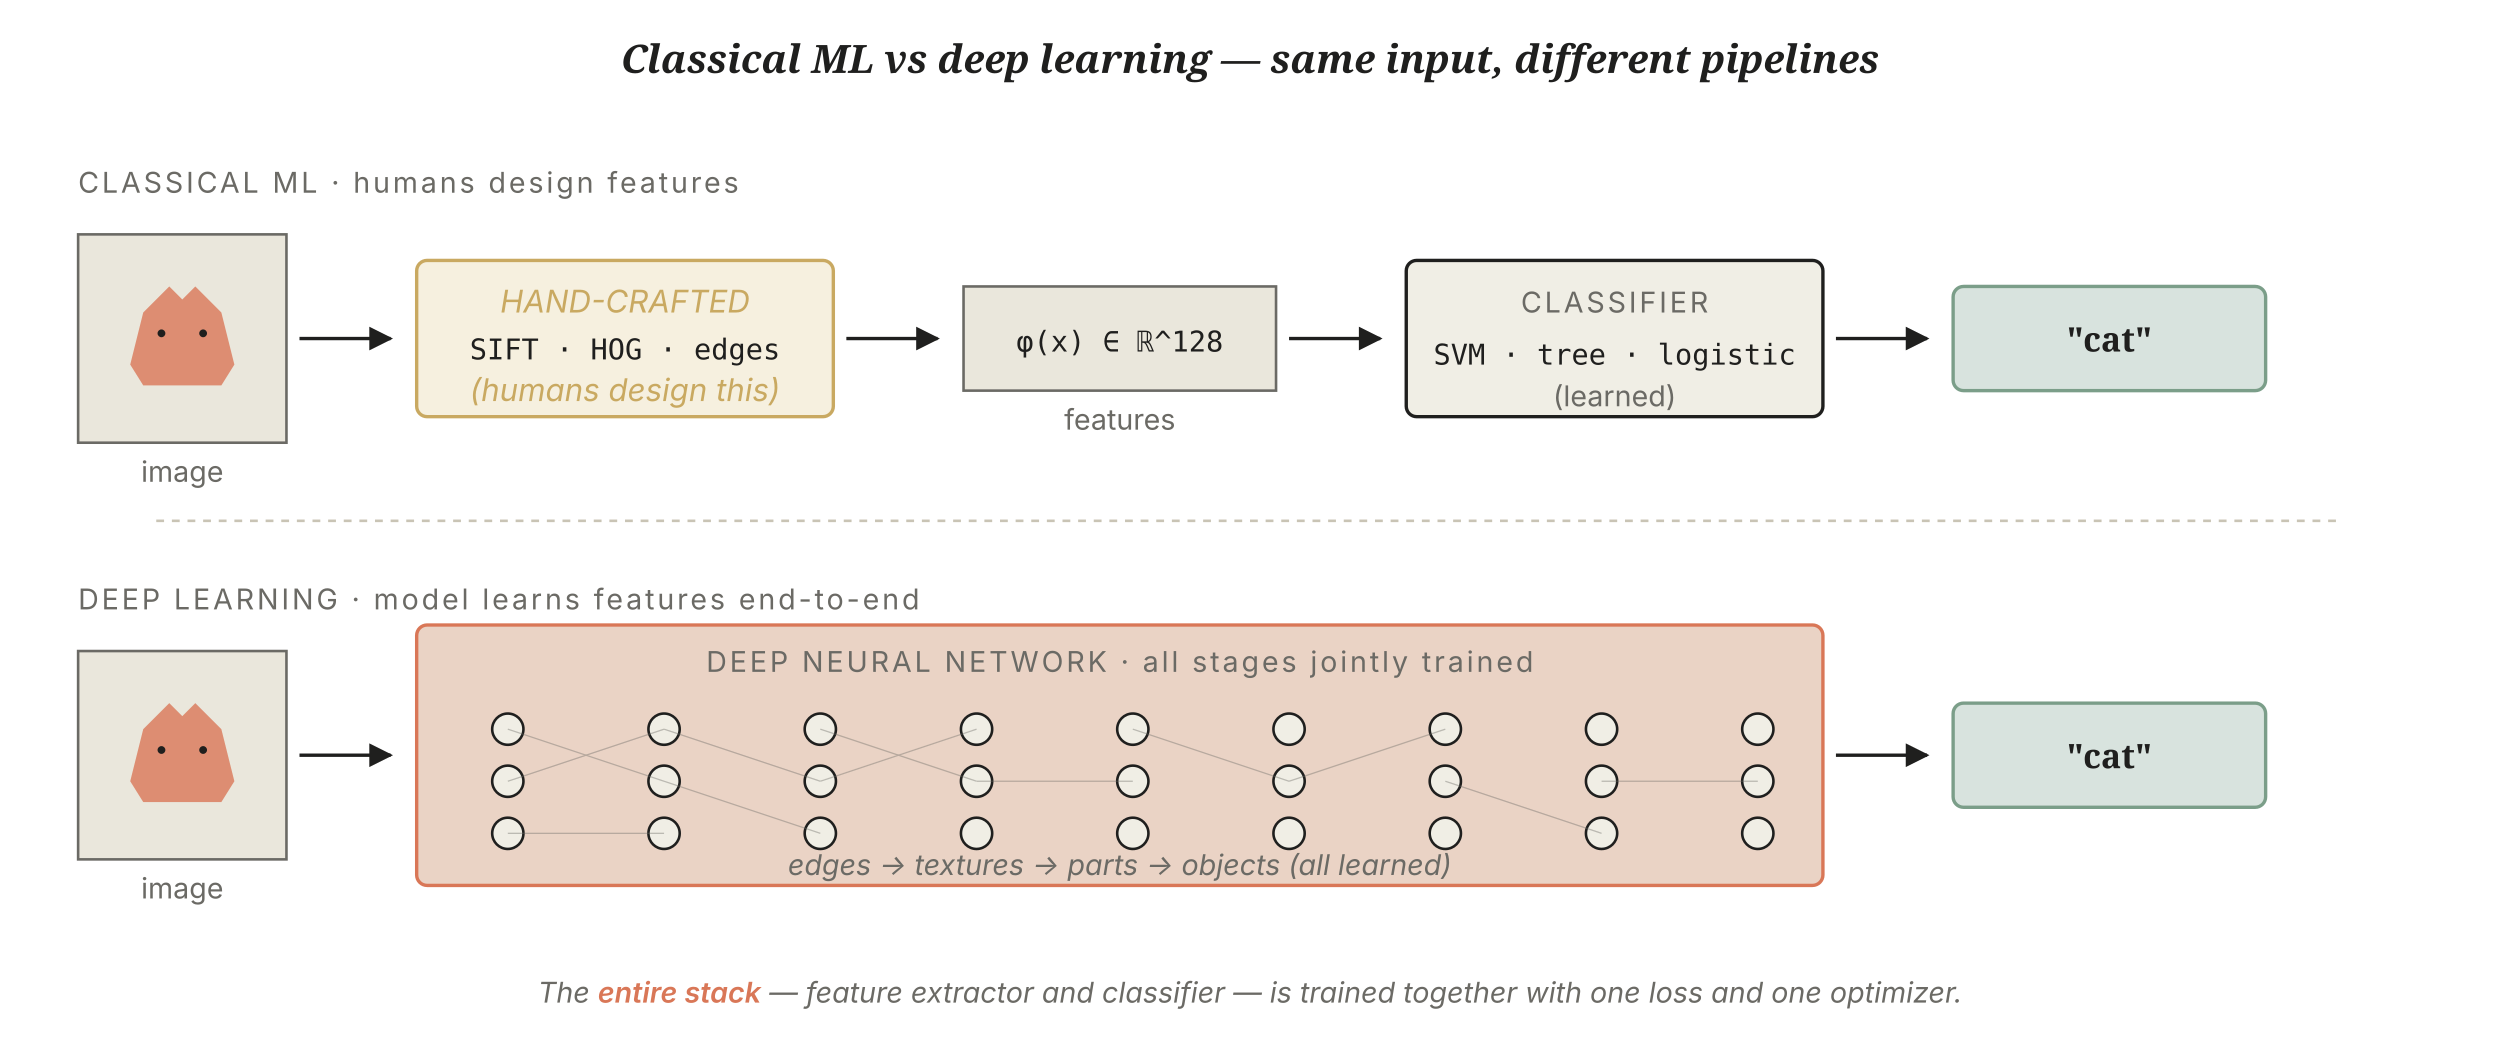
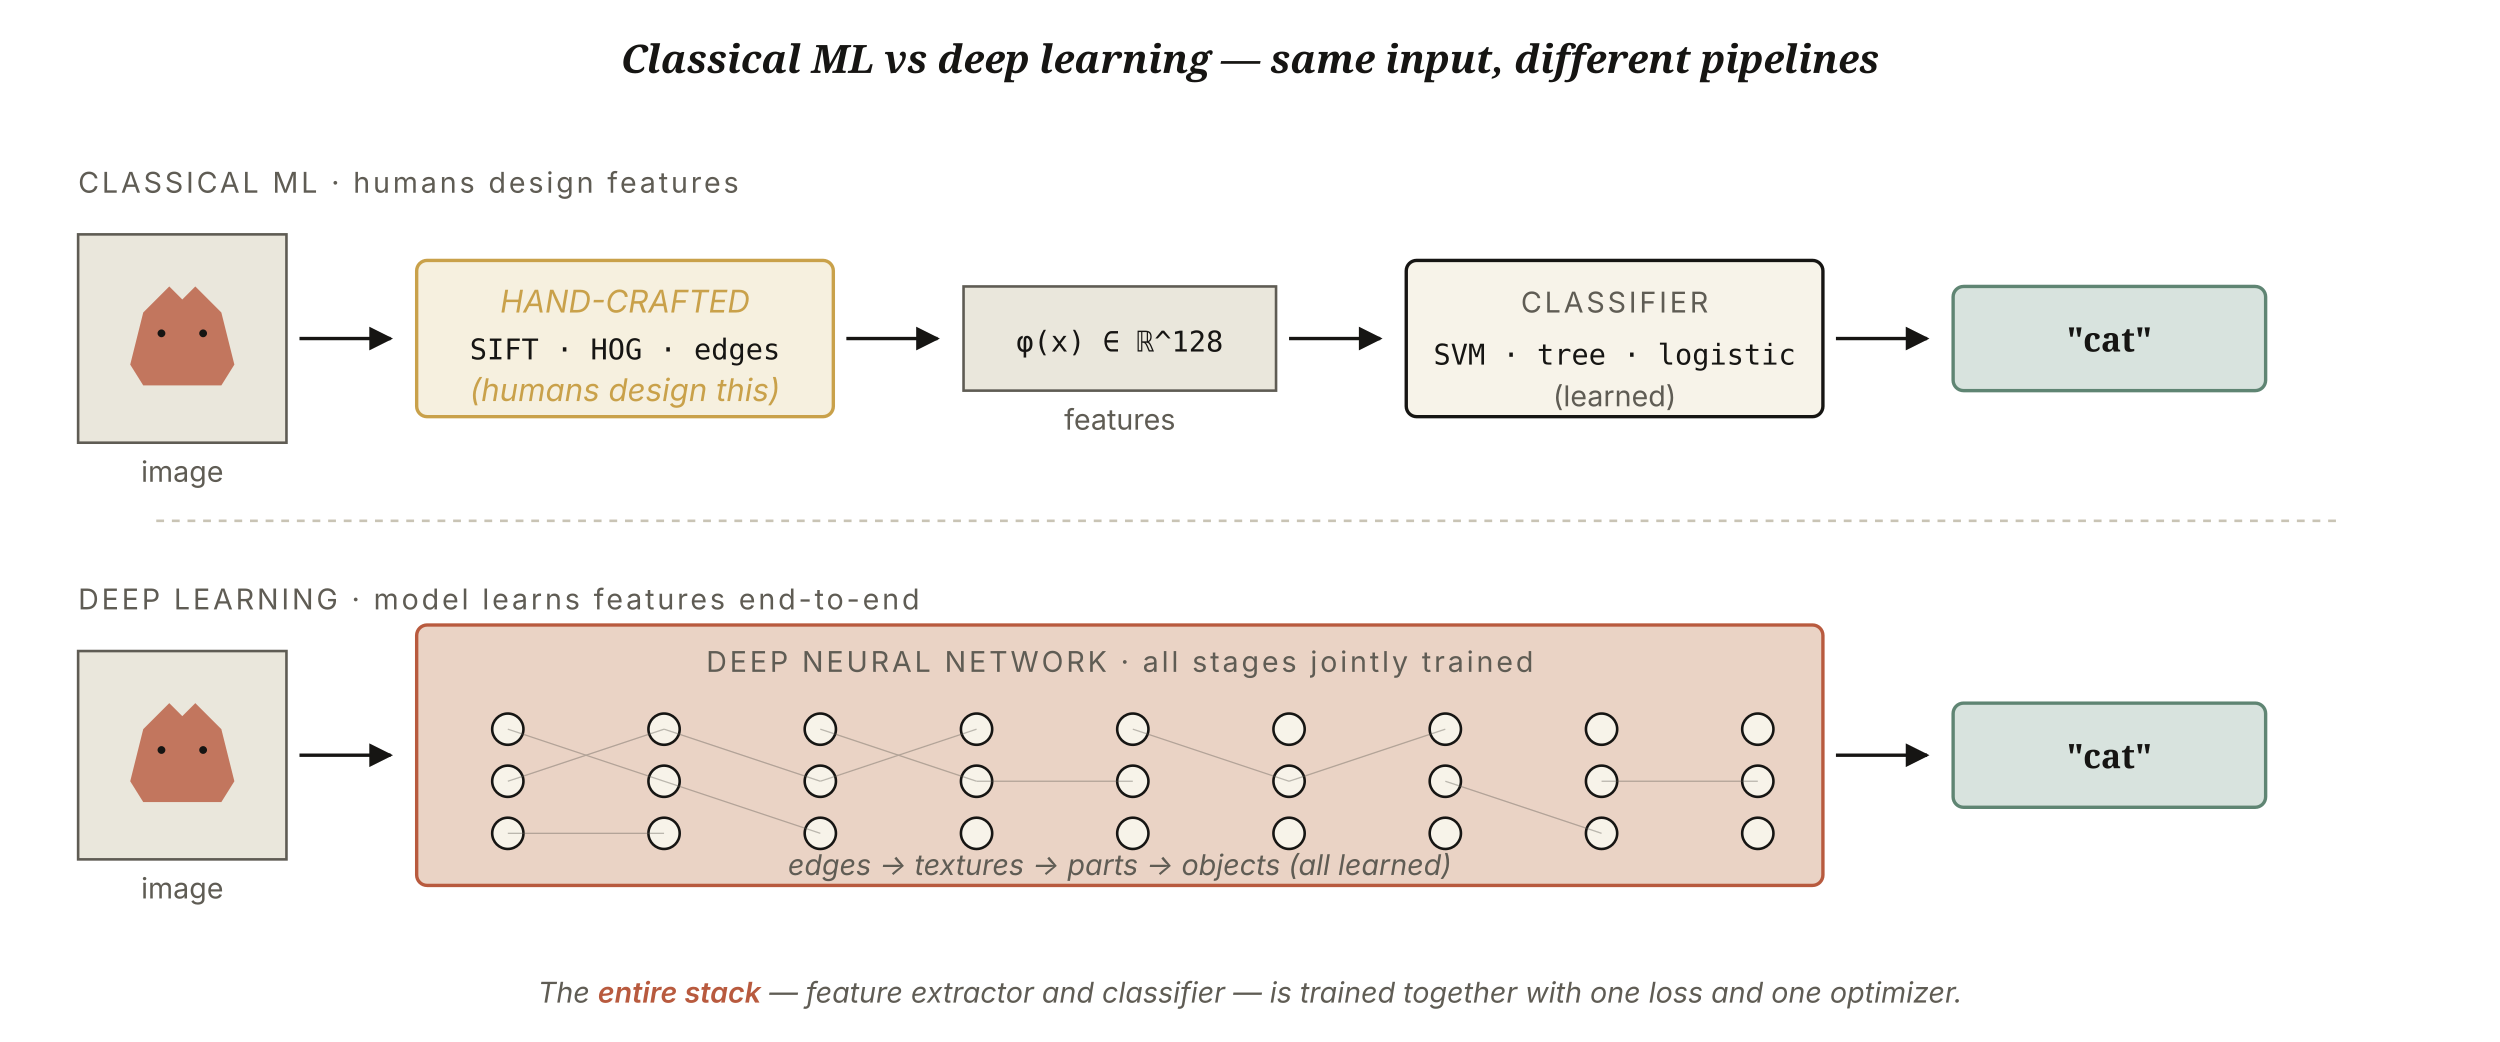
- <svg xmlns="http://www.w3.org/2000/svg" viewBox="0 0 960 400" font-family="Fraunces, Georgia, serif">
+ <svg xmlns="http://www.w3.org/2000/svg" viewBox="0 0 960 400" font-family="EB Garamond, Georgia, serif">
  <defs>
    <style>
-       .box   { fill:#F0EEE5; stroke:#1F1F1E; stroke-width:1.3; rx:4; ry:4; }
-       .box-a { fill:#EAD3C5; stroke:#D97757; stroke-width:1.3; rx:4; ry:4; }
-       .box-s { fill:#D8E3DE; stroke:#7B9E89; stroke-width:1.3; rx:4; ry:4; }
-       .box-h { fill:#F6F0DF; stroke:#C9A961; stroke-width:1.3; rx:4; ry:4; }
-       .leaf  { fill:#EAE7DC; stroke:#6B6A65; stroke-width:1; }
-       .ink   { stroke:#1F1F1E; fill:none; stroke-width:1.3; }
-       .mono  { font-family:'JetBrains Mono', monospace; font-size:11px; fill:#1F1F1E; }
-       .lbl   { fill:#1F1F1E; font-size:13px; font-weight:600; }
-       .mut   { fill:#6B6A65; font-size:11px; font-family:Inter, sans-serif; }
-       .ttl   { fill:#1F1F1E; font-size:15px; font-weight:600; font-style:italic; }
-       .tag   { fill:#6B6A65; font-size:11px; letter-spacing:0.1em; text-transform:uppercase; font-family:Inter, sans-serif; }
-       .hand  { fill:#C9A961; font-style:italic; font-size:12px; font-family:Inter, sans-serif; }
+       .box   { fill:#F7F3E9; stroke:#161513; stroke-width:1.3; rx:4; ry:4; }
+       .box-a { fill:#EAD3C5; stroke:#B85A3E; stroke-width:1.3; rx:4; ry:4; }
+       .box-s { fill:#D8E3DE; stroke:#5F8573; stroke-width:1.3; rx:4; ry:4; }
+       .box-h { fill:#F6F0DF; stroke:#C9A14A; stroke-width:1.3; rx:4; ry:4; }
+       .leaf  { fill:#EAE7DC; stroke:#5F5C54; stroke-width:1; }
+       .ink   { stroke:#161513; fill:none; stroke-width:1.3; }
+       .mono  { font-family:'JetBrains Mono', monospace; font-size:11px; fill:#161513; }
+       .lbl   { fill:#161513; font-size:13px; font-weight:600; }
+       .mut   { fill:#5F5C54; font-size:11px; font-family:Inter, sans-serif; }
+       .ttl   { fill:#161513; font-size:15px; font-weight:600; font-style:italic; }
+       .tag   { fill:#5F5C54; font-size:11px; letter-spacing:0.1em; text-transform:uppercase; font-family:Inter, sans-serif; }
+       .hand  { fill:#C9A14A; font-style:italic; font-size:12px; font-family:Inter, sans-serif; }
    </style>
    <marker id="mv-a" viewBox="0 0 10 10" refX="9" refY="5" markerWidth="7" markerHeight="7" orient="auto">
-       <path d="M0,0 L10,5 L0,10 z" fill="#1F1F1E" />
+       <path d="M0,0 L10,5 L0,10 z" fill="#161513" />
    </marker>
  </defs>
  <text x="480" y="28" text-anchor="middle" class="ttl">Classical ML vs deep learning — same input, different pipelines</text>
  <g transform="translate(30, 80)">
    <text x="0" y="-6" class="tag">CLASSICAL ML  ·  humans design features</text>
    <rect class="leaf" x="0" y="10" width="80" height="80" />
    <g transform="translate(40,50)">
-       <path d="M -20 10 L -15 -10 L -5 -20 L 0 -15 L 5 -20 L 15 -10 L 20 10 L 15 18 L -15 18 Z" fill="#D97757" opacity="0.8" />
-       <circle cx="-8" cy="-2" r="1.5" fill="#1F1F1E" />
-       <circle cx="8" cy="-2" r="1.5" fill="#1F1F1E" />
+       <path d="M -20 10 L -15 -10 L -5 -20 L 0 -15 L 5 -20 L 15 -10 L 20 10 L 15 18 L -15 18 Z" fill="#B85A3E" opacity="0.8" />
+       <circle cx="-8" cy="-2" r="1.5" fill="#161513" />
+       <circle cx="8" cy="-2" r="1.5" fill="#161513" />
    </g>
    <text x="40" y="105" text-anchor="middle" class="mut">image</text>
    <line x1="85" y1="50" x2="120" y2="50" class="ink" marker-end="url(#mv-a)" />
    <rect class="box-h" x="130" y="20" width="160" height="60" />
    <text x="210" y="40" text-anchor="middle" class="hand">HAND-CRAFTED</text>
    <text x="210" y="58" text-anchor="middle" class="mono">SIFT · HOG · edges</text>
    <text x="210" y="74" text-anchor="middle" class="hand" font-size="10">(humans design this)</text>
    <line x1="295" y1="50" x2="330" y2="50" class="ink" marker-end="url(#mv-a)" />
    <rect class="leaf" x="340" y="30" width="120" height="40" />
    <text x="400" y="55" text-anchor="middle" class="mono">φ(x) ∈ ℝ^128</text>
    <text x="400" y="85" text-anchor="middle" class="mut">features</text>
    <line x1="465" y1="50" x2="500" y2="50" class="ink" marker-end="url(#mv-a)" />
    <rect class="box" x="510" y="20" width="160" height="60" />
    <text x="590" y="40" text-anchor="middle" class="tag">CLASSIFIER</text>
    <text x="590" y="60" text-anchor="middle" class="mono">SVM · tree · logistic</text>
    <text x="590" y="76" text-anchor="middle" class="mut" font-size="10">(learned)</text>
    <line x1="675" y1="50" x2="710" y2="50" class="ink" marker-end="url(#mv-a)" />
    <rect class="box-s" x="720" y="30" width="120" height="40" />
-     <text x="780" y="55" text-anchor="middle" class="lbl" fill="#7B9E89">"cat"</text>
+     <text x="780" y="55" text-anchor="middle" class="lbl" fill="#5F8573">"cat"</text>
  </g>
  <line x1="60" y1="200" x2="900" y2="200" stroke="#C9C4B5" stroke-dasharray="3 3" />
  <g transform="translate(30, 240)">
-     <text x="0" y="-6" class="tag" fill="#D97757">DEEP LEARNING  ·  model learns features end-to-end</text>
+     <text x="0" y="-6" class="tag" fill="#B85A3E">DEEP LEARNING  ·  model learns features end-to-end</text>
    <rect class="leaf" x="0" y="10" width="80" height="80" />
    <g transform="translate(40,50)">
-       <path d="M -20 10 L -15 -10 L -5 -20 L 0 -15 L 5 -20 L 15 -10 L 20 10 L 15 18 L -15 18 Z" fill="#D97757" opacity="0.8" />
-       <circle cx="-8" cy="-2" r="1.5" fill="#1F1F1E" />
-       <circle cx="8" cy="-2" r="1.5" fill="#1F1F1E" />
+       <path d="M -20 10 L -15 -10 L -5 -20 L 0 -15 L 5 -20 L 15 -10 L 20 10 L 15 18 L -15 18 Z" fill="#B85A3E" opacity="0.8" />
+       <circle cx="-8" cy="-2" r="1.5" fill="#161513" />
+       <circle cx="8" cy="-2" r="1.5" fill="#161513" />
    </g>
    <text x="40" y="105" text-anchor="middle" class="mut">image</text>
    <line x1="85" y1="50" x2="120" y2="50" class="ink" marker-end="url(#mv-a)" />
    <rect class="box-a" x="130" y="0" width="540" height="100" />
-     <text x="400" y="18" text-anchor="middle" class="tag" fill="#D97757">DEEP NEURAL NETWORK  ·  all stages jointly trained</text>
+     <text x="400" y="18" text-anchor="middle" class="tag" fill="#B85A3E">DEEP NEURAL NETWORK  ·  all stages jointly trained</text>
    <g transform="translate(155, 30)">
      <g>
-         <circle cx="10" cy="10" r="6" fill="#F0EEE5" stroke="#1F1F1E" />
-         <circle cx="10" cy="30" r="6" fill="#F0EEE5" stroke="#1F1F1E" />
-         <circle cx="10" cy="50" r="6" fill="#F0EEE5" stroke="#1F1F1E" />
+         <circle cx="10" cy="10" r="6" fill="#F7F3E9" stroke="#161513" />
+         <circle cx="10" cy="30" r="6" fill="#F7F3E9" stroke="#161513" />
+         <circle cx="10" cy="50" r="6" fill="#F7F3E9" stroke="#161513" />
      </g>
      <g>
-         <circle cx="70" cy="10" r="6" fill="#F0EEE5" stroke="#1F1F1E" />
-         <circle cx="70" cy="30" r="6" fill="#F0EEE5" stroke="#1F1F1E" />
-         <circle cx="70" cy="50" r="6" fill="#F0EEE5" stroke="#1F1F1E" />
+         <circle cx="70" cy="10" r="6" fill="#F7F3E9" stroke="#161513" />
+         <circle cx="70" cy="30" r="6" fill="#F7F3E9" stroke="#161513" />
+         <circle cx="70" cy="50" r="6" fill="#F7F3E9" stroke="#161513" />
      </g>
      <g>
-         <circle cx="130" cy="10" r="6" fill="#F0EEE5" stroke="#1F1F1E" />
-         <circle cx="130" cy="30" r="6" fill="#F0EEE5" stroke="#1F1F1E" />
-         <circle cx="130" cy="50" r="6" fill="#F0EEE5" stroke="#1F1F1E" />
+         <circle cx="130" cy="10" r="6" fill="#F7F3E9" stroke="#161513" />
+         <circle cx="130" cy="30" r="6" fill="#F7F3E9" stroke="#161513" />
+         <circle cx="130" cy="50" r="6" fill="#F7F3E9" stroke="#161513" />
      </g>
      <g>
-         <circle cx="190" cy="10" r="6" fill="#F0EEE5" stroke="#1F1F1E" />
-         <circle cx="190" cy="30" r="6" fill="#F0EEE5" stroke="#1F1F1E" />
-         <circle cx="190" cy="50" r="6" fill="#F0EEE5" stroke="#1F1F1E" />
+         <circle cx="190" cy="10" r="6" fill="#F7F3E9" stroke="#161513" />
+         <circle cx="190" cy="30" r="6" fill="#F7F3E9" stroke="#161513" />
+         <circle cx="190" cy="50" r="6" fill="#F7F3E9" stroke="#161513" />
      </g>
      <g>
-         <circle cx="250" cy="10" r="6" fill="#F0EEE5" stroke="#1F1F1E" />
-         <circle cx="250" cy="30" r="6" fill="#F0EEE5" stroke="#1F1F1E" />
-         <circle cx="250" cy="50" r="6" fill="#F0EEE5" stroke="#1F1F1E" />
+         <circle cx="250" cy="10" r="6" fill="#F7F3E9" stroke="#161513" />
+         <circle cx="250" cy="30" r="6" fill="#F7F3E9" stroke="#161513" />
+         <circle cx="250" cy="50" r="6" fill="#F7F3E9" stroke="#161513" />
      </g>
      <g>
-         <circle cx="310" cy="10" r="6" fill="#F0EEE5" stroke="#1F1F1E" />
-         <circle cx="310" cy="30" r="6" fill="#F0EEE5" stroke="#1F1F1E" />
-         <circle cx="310" cy="50" r="6" fill="#F0EEE5" stroke="#1F1F1E" />
+         <circle cx="310" cy="10" r="6" fill="#F7F3E9" stroke="#161513" />
+         <circle cx="310" cy="30" r="6" fill="#F7F3E9" stroke="#161513" />
+         <circle cx="310" cy="50" r="6" fill="#F7F3E9" stroke="#161513" />
      </g>
      <g>
-         <circle cx="370" cy="10" r="6" fill="#F0EEE5" stroke="#1F1F1E" />
-         <circle cx="370" cy="30" r="6" fill="#F0EEE5" stroke="#1F1F1E" />
-         <circle cx="370" cy="50" r="6" fill="#F0EEE5" stroke="#1F1F1E" />
+         <circle cx="370" cy="10" r="6" fill="#F7F3E9" stroke="#161513" />
+         <circle cx="370" cy="30" r="6" fill="#F7F3E9" stroke="#161513" />
+         <circle cx="370" cy="50" r="6" fill="#F7F3E9" stroke="#161513" />
      </g>
      <g>
-         <circle cx="430" cy="10" r="6" fill="#F0EEE5" stroke="#1F1F1E" />
-         <circle cx="430" cy="30" r="6" fill="#F0EEE5" stroke="#1F1F1E" />
-         <circle cx="430" cy="50" r="6" fill="#F0EEE5" stroke="#1F1F1E" />
+         <circle cx="430" cy="10" r="6" fill="#F7F3E9" stroke="#161513" />
+         <circle cx="430" cy="30" r="6" fill="#F7F3E9" stroke="#161513" />
+         <circle cx="430" cy="50" r="6" fill="#F7F3E9" stroke="#161513" />
      </g>
      <g>
-         <circle cx="490" cy="10" r="6" fill="#F0EEE5" stroke="#1F1F1E" />
-         <circle cx="490" cy="30" r="6" fill="#F0EEE5" stroke="#1F1F1E" />
-         <circle cx="490" cy="50" r="6" fill="#F0EEE5" stroke="#1F1F1E" />
+         <circle cx="490" cy="10" r="6" fill="#F7F3E9" stroke="#161513" />
+         <circle cx="490" cy="30" r="6" fill="#F7F3E9" stroke="#161513" />
+         <circle cx="490" cy="50" r="6" fill="#F7F3E9" stroke="#161513" />
      </g>
-       <g stroke="#6B6A65" stroke-width="0.5" opacity="0.4">
+       <g stroke="#5F5C54" stroke-width="0.5" opacity="0.4">
        <line x1="10" y1="10" x2="70" y2="30" />
        <line x1="10" y1="30" x2="70" y2="10" />
        <line x1="10" y1="50" x2="70" y2="50" />
        <line x1="70" y1="10" x2="130" y2="30" />
        <line x1="70" y1="30" x2="130" y2="50" />
        <line x1="130" y1="30" x2="190" y2="10" />
        <line x1="130" y1="10" x2="190" y2="30" />
        <line x1="190" y1="30" x2="250" y2="30" />
        <line x1="250" y1="10" x2="310" y2="30" />
        <line x1="310" y1="30" x2="370" y2="10" />
        <line x1="370" y1="30" x2="430" y2="50" />
        <line x1="430" y1="30" x2="490" y2="30" />
      </g>
    </g>
-     <text x="400" y="96" text-anchor="middle" class="mut" fill="#D97757" font-style="italic">edges → textures → parts → objects (all learned)</text>
+     <text x="400" y="96" text-anchor="middle" class="mut" fill="#B85A3E" font-style="italic">edges → textures → parts → objects (all learned)</text>
    <line x1="675" y1="50" x2="710" y2="50" class="ink" marker-end="url(#mv-a)" />
    <rect class="box-s" x="720" y="30" width="120" height="40" />
-     <text x="780" y="55" text-anchor="middle" class="lbl" fill="#7B9E89">"cat"</text>
+     <text x="780" y="55" text-anchor="middle" class="lbl" fill="#5F8573">"cat"</text>
  </g>
  <text x="480" y="385" text-anchor="middle" class="mut" font-style="italic">
-     The <tspan fill="#D97757" font-weight="600">entire stack</tspan> — feature extractor and classifier — is trained together with one loss and one optimizer.
+     The <tspan fill="#B85A3E" font-weight="600">entire stack</tspan> — feature extractor and classifier — is trained together with one loss and one optimizer.
  </text>
</svg>
